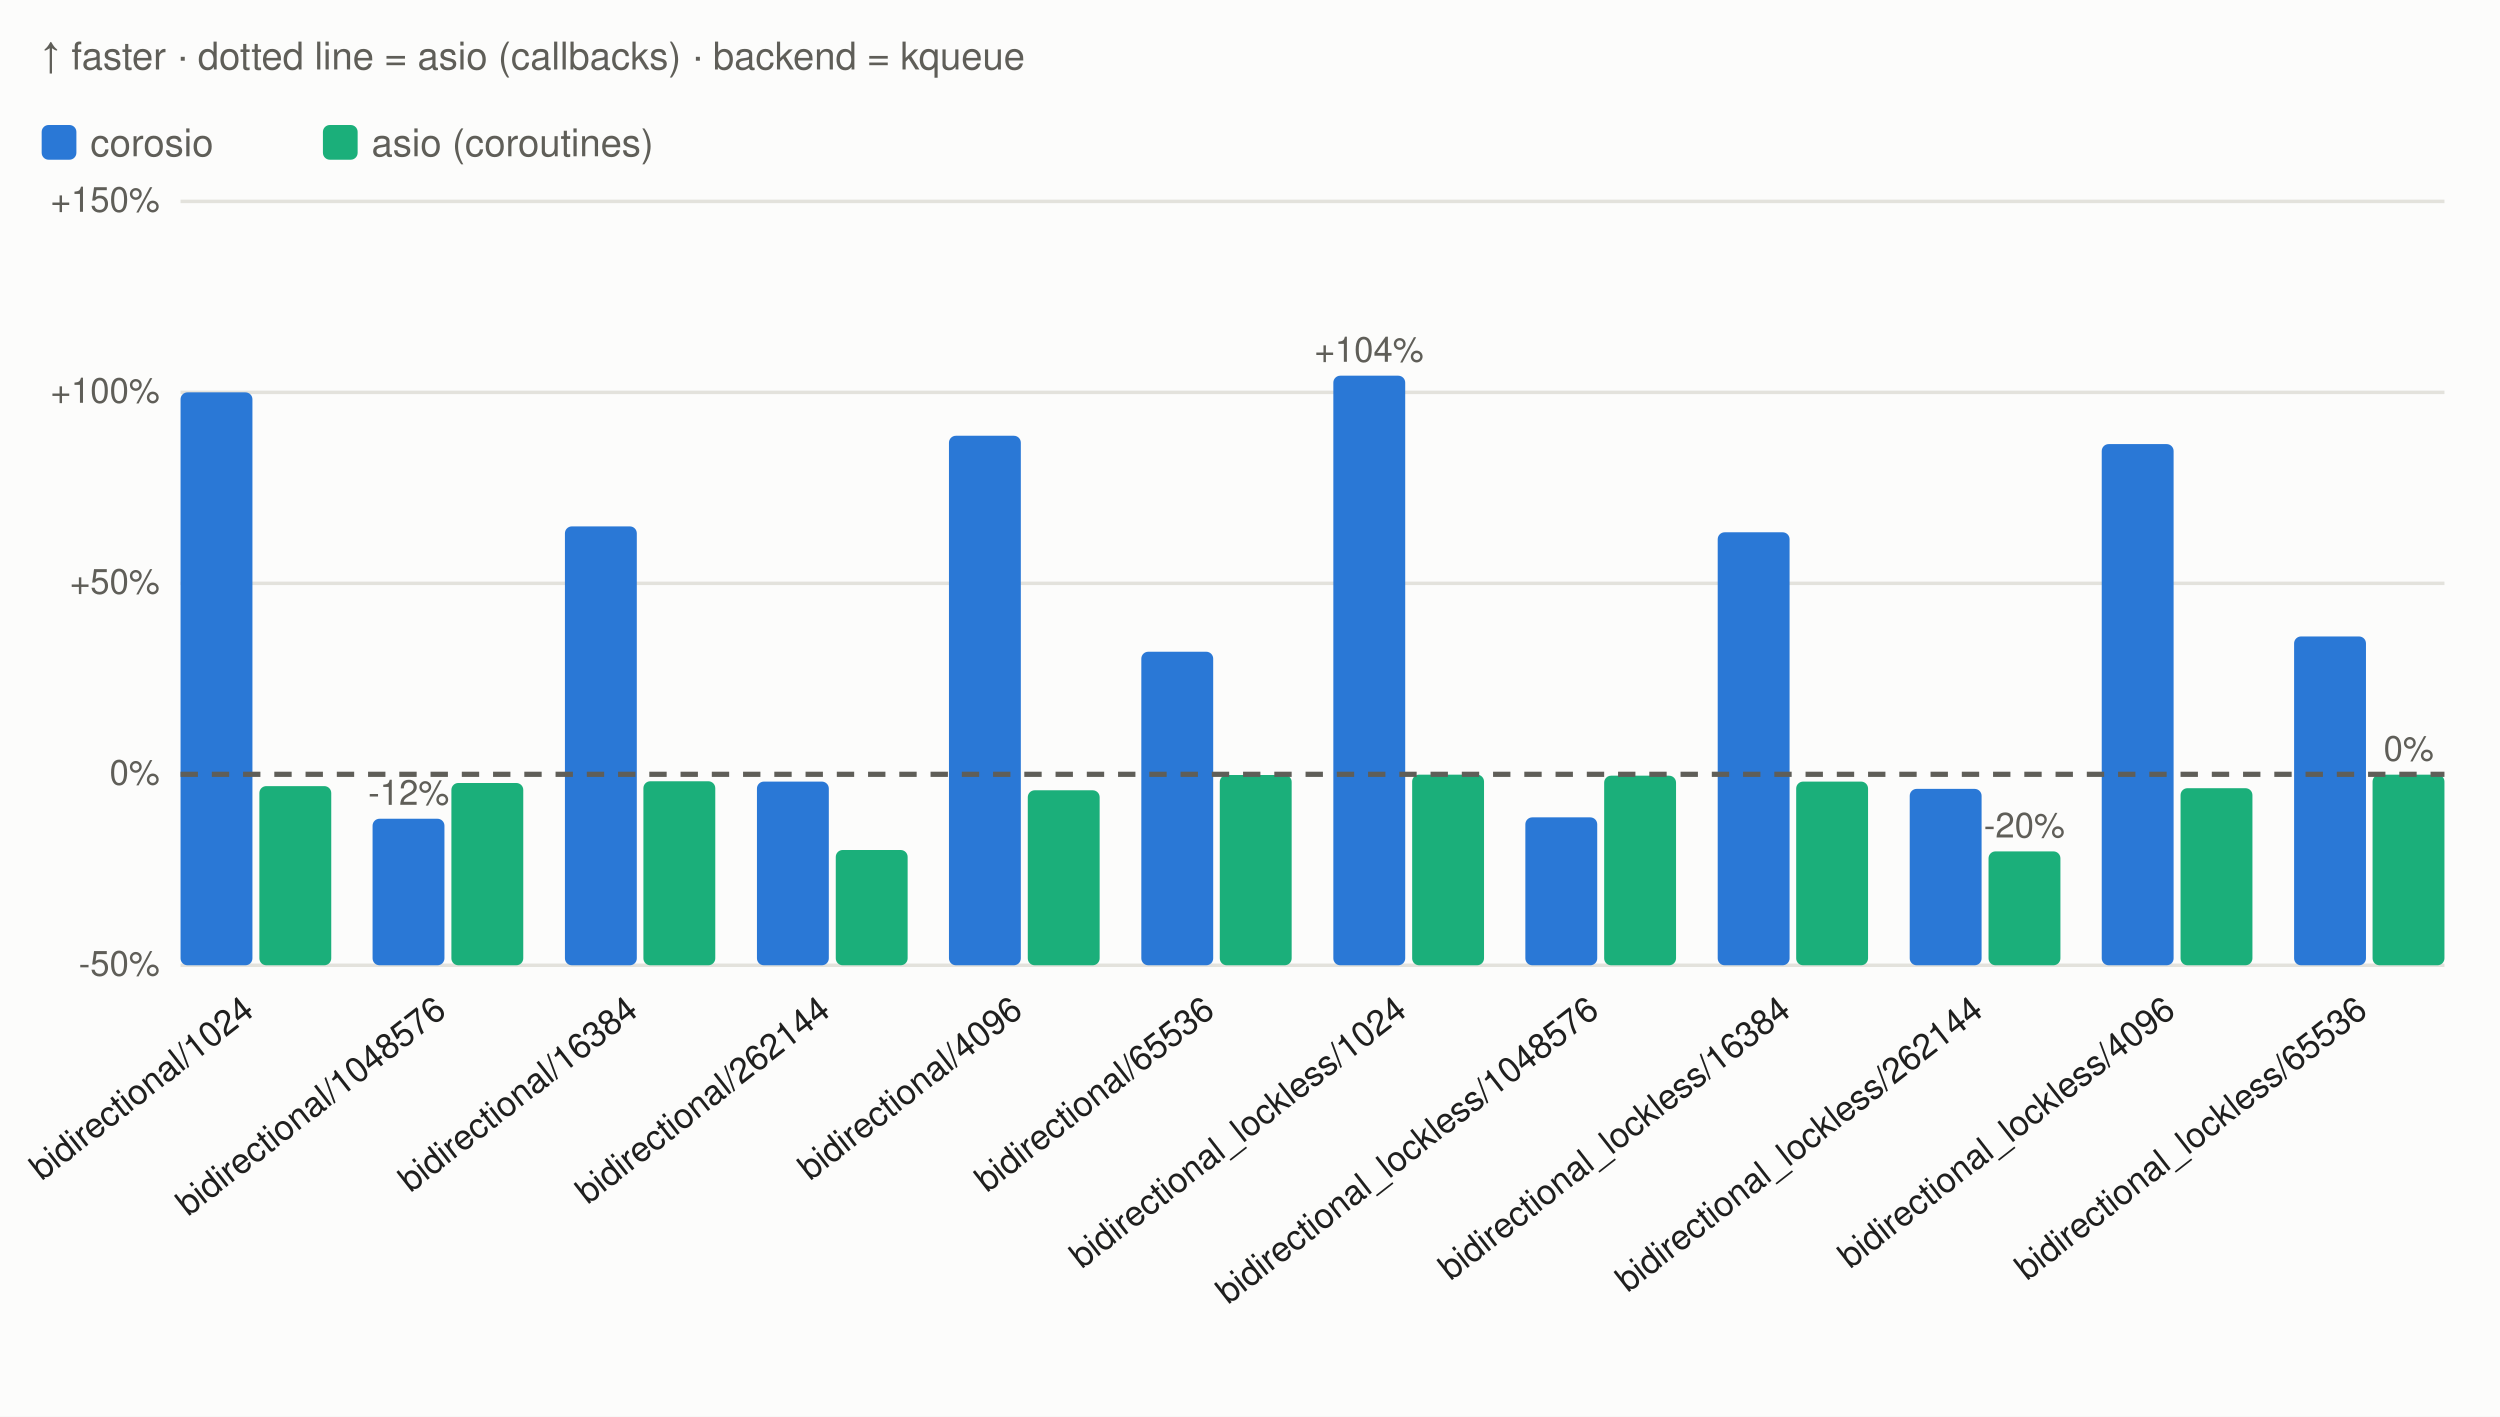
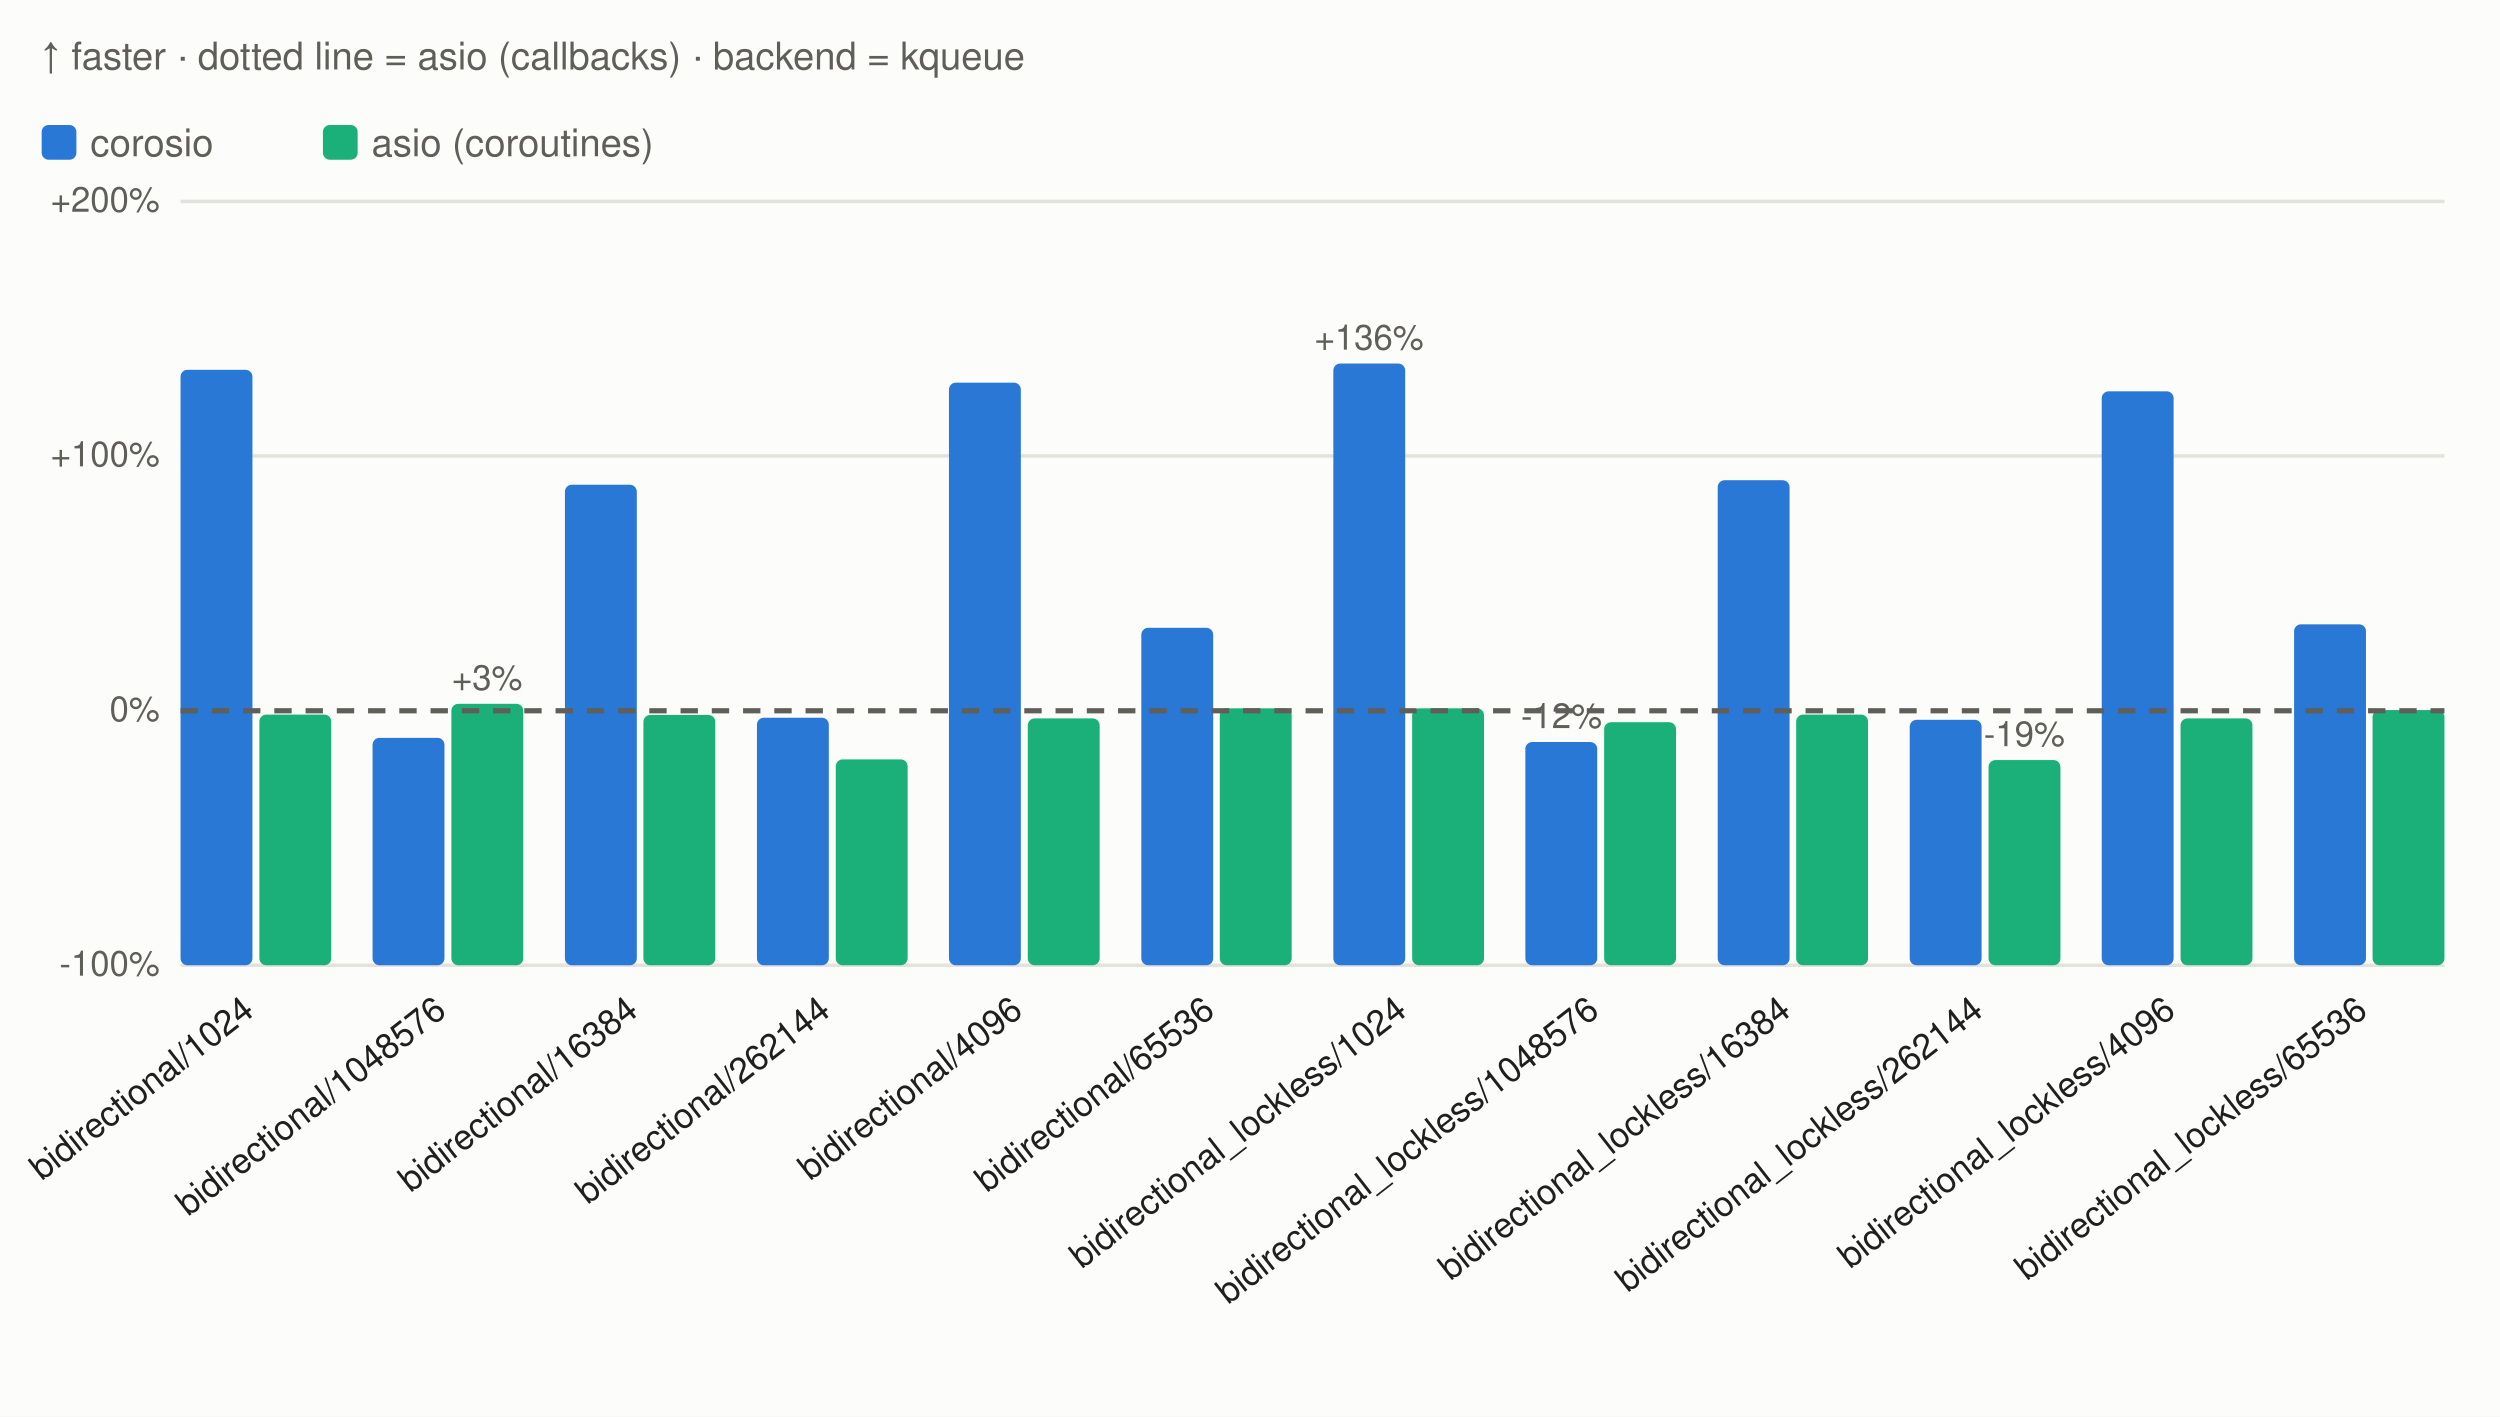
<svg xmlns="http://www.w3.org/2000/svg" class="bch-chart" width="720" height="408" viewBox="0 0 720 408">
  <style>.bch-chart{width:100%;height:auto;overflow:visible}.imageblock.bch-block{align-items:stretch}.imageblock.bch-block .content{width:100%}.bch-seg-label{fill:#ffffff;font-weight:700}html.dark .bch-exact&gt;summary.title,html.dark .bch-exact summary.title{color:var(--text-main-text-primary,#ffffff)}.boostlook .doc .openblock.bch-card{border:1px solid var(--border-border-secondary,#e3e2dc);border-radius:10px;padding:14px 14px 4px;margin-top:1.4rem;margin-bottom:1.4rem}.boostlook .doc .bch-card .imageblock.bch-block{margin-top:0;margin-bottom:0.25rem}.boostlook .doc .bch-card details.bch-exact{margin-top:0;margin-bottom:0.5rem;margin-left:0}.boostlook .doc .bch-card details.bch-exact&gt;summary{margin-left:2rem}.boostlook .doc .bch-card table.stretch,.boostlook #content .bch-card table.stretch{width:100%;margin-left:0;font-size:0.88em}.boostlook .doc .bch-card table.stretch td,.boostlook .doc .bch-card table.stretch th{padding:0.3rem 0.55rem}@media (prefers-color-scheme: dark) {.bch-surface{fill:#1a1a19}.bch-ink{fill:#ffffff}.bch-ink2{fill:#c3c2b7}.bch-grid{stroke:#3a3a38}.bch-zero{stroke:#c3c2b7}.bch-s-native{fill:#3987e5}.bch-s-uring{fill:#d95926}.bch-s-cb{fill:#199e70}.bch-div-pos{fill:#3987e5}.bch-div-neg{fill:#e66767}.bch-div-mid{fill:#383835}}html:not(.dark) .bch-surface{fill:transparent}html:not(.dark) .bch-ink{fill:#1f1f1e}html:not(.dark) .bch-ink2{fill:#5f5e58}html:not(.dark) .bch-grid{stroke:#e3e2dc}html:not(.dark) .bch-zero{stroke:#5f5e58}html:not(.dark) .bch-s-native{fill:#2a78d6}html:not(.dark) .bch-s-uring{fill:#eb6834}html:not(.dark) .bch-s-cb{fill:#1baf7a}html:not(.dark) .bch-div-pos{fill:#2a78d6}html:not(.dark) .bch-div-neg{fill:#e34948}html:not(.dark) .bch-div-mid{fill:#f0efec}html.dark .bch-surface{fill:transparent}html.dark .bch-ink{fill:#ffffff}html.dark .bch-ink2{fill:#c3c2b7}html.dark .bch-grid{stroke:#3a3a38}html.dark .bch-zero{stroke:#c3c2b7}html.dark .bch-s-native{fill:#3987e5}html.dark .bch-s-uring{fill:#d95926}html.dark .bch-s-cb{fill:#199e70}html.dark .bch-div-pos{fill:#3987e5}html.dark .bch-div-neg{fill:#e66767}html.dark .bch-div-mid{fill:#383835}</style>
  <rect width="720" height="408" class="bch-surface" fill="#fcfcfb" />
  <text x="12" y="20" font-family="-apple-system,Segoe UI,Helvetica,Arial,sans-serif" font-size="11" class="bch-ink2" fill="#5f5e58">↑ faster · dotted line = asio (callbacks) · backend = kqueue</text>
  <rect x="12" y="36" width="10" height="10" rx="2" class="bch-s-native" fill="#2a78d6" />
  <text x="26" y="45" font-family="-apple-system,Segoe UI,Helvetica,Arial,sans-serif" font-size="11" class="bch-ink2" fill="#5f5e58">corosio</text>
  <rect x="93" y="36" width="10" height="10" rx="2" class="bch-s-cb" fill="#1baf7a" />
  <text x="107" y="45" font-family="-apple-system,Segoe UI,Helvetica,Arial,sans-serif" font-size="11" class="bch-ink2" fill="#5f5e58">asio (coroutines)</text>
  <line x1="52" y1="278.0" x2="704" y2="278.0" class="bch-grid" stroke="#e3e2dc" stroke-width="1" />
-   <text x="46" y="281.0" font-family="-apple-system,Segoe UI,Helvetica,Arial,sans-serif" font-size="10" class="bch-ink2" fill="#5f5e58" text-anchor="end">-50%</text>
-   <line x1="52" y1="168.0" x2="704" y2="168.0" class="bch-grid" stroke="#e3e2dc" stroke-width="1" />
-   <text x="46" y="171.0" font-family="-apple-system,Segoe UI,Helvetica,Arial,sans-serif" font-size="10" class="bch-ink2" fill="#5f5e58" text-anchor="end">+50%</text>
-   <line x1="52" y1="113.0" x2="704" y2="113.0" class="bch-grid" stroke="#e3e2dc" stroke-width="1" />
-   <text x="46" y="116.0" font-family="-apple-system,Segoe UI,Helvetica,Arial,sans-serif" font-size="10" class="bch-ink2" fill="#5f5e58" text-anchor="end">+100%</text>
+   <text x="46" y="281.0" font-family="-apple-system,Segoe UI,Helvetica,Arial,sans-serif" font-size="10" class="bch-ink2" fill="#5f5e58" text-anchor="end">-100%</text>
+   <line x1="52" y1="131.3" x2="704" y2="131.3" class="bch-grid" stroke="#e3e2dc" stroke-width="1" />
+   <text x="46" y="134.3" font-family="-apple-system,Segoe UI,Helvetica,Arial,sans-serif" font-size="10" class="bch-ink2" fill="#5f5e58" text-anchor="end">+100%</text>
  <line x1="52" y1="58.0" x2="704" y2="58.0" class="bch-grid" stroke="#e3e2dc" stroke-width="1" />
-   <text x="46" y="61.0" font-family="-apple-system,Segoe UI,Helvetica,Arial,sans-serif" font-size="10" class="bch-ink2" fill="#5f5e58" text-anchor="end">+150%</text>
-   <text x="46" y="226.0" font-family="-apple-system,Segoe UI,Helvetica,Arial,sans-serif" font-size="10" class="bch-ink2" fill="#5f5e58" text-anchor="end">0%</text>
-   <rect x="52.0" y="113.0" width="20.7" height="165.0" rx="2" class="bch-s-native" fill="#2a78d6" />
-   <rect x="74.7" y="226.4" width="20.7" height="51.6" rx="2" class="bch-s-cb" fill="#1baf7a" />
+   <text x="46" y="61.0" font-family="-apple-system,Segoe UI,Helvetica,Arial,sans-serif" font-size="10" class="bch-ink2" fill="#5f5e58" text-anchor="end">+200%</text>
+   <text x="46" y="207.7" font-family="-apple-system,Segoe UI,Helvetica,Arial,sans-serif" font-size="10" class="bch-ink2" fill="#5f5e58" text-anchor="end">0%</text>
+   <rect x="52.0" y="106.5" width="20.7" height="171.5" rx="2" class="bch-s-native" fill="#2a78d6" />
+   <rect x="74.7" y="205.8" width="20.7" height="72.2" rx="2" class="bch-s-cb" fill="#1baf7a" />
  <text x="73.7" y="292.0" font-family="-apple-system,Segoe UI,Helvetica,Arial,sans-serif" font-size="10" class="bch-ink" fill="#1f1f1e" text-anchor="end" transform="rotate(-38 73.7 292.0)">bidirectional/1024</text>
-   <rect x="107.3" y="235.8" width="20.7" height="42.2" rx="2" class="bch-s-native" fill="#2a78d6" />
-   <text x="117.7" y="231.8" font-family="-apple-system,Segoe UI,Helvetica,Arial,sans-serif" font-size="10" class="bch-ink2" fill="#5f5e58" text-anchor="middle">-12%</text>
-   <rect x="130.0" y="225.5" width="20.7" height="52.5" rx="2" class="bch-s-cb" fill="#1baf7a" />
+   <rect x="107.3" y="212.5" width="20.7" height="65.5" rx="2" class="bch-s-native" fill="#2a78d6" />
+   <rect x="130.0" y="202.7" width="20.7" height="75.3" rx="2" class="bch-s-cb" fill="#1baf7a" />
+   <text x="140.3" y="198.7" font-family="-apple-system,Segoe UI,Helvetica,Arial,sans-serif" font-size="10" class="bch-ink2" fill="#5f5e58" text-anchor="middle">+3%</text>
  <text x="129.0" y="292.0" font-family="-apple-system,Segoe UI,Helvetica,Arial,sans-serif" font-size="10" class="bch-ink" fill="#1f1f1e" text-anchor="end" transform="rotate(-38 129.0 292.0)">bidirectional/1048576</text>
-   <rect x="162.7" y="151.6" width="20.7" height="126.4" rx="2" class="bch-s-native" fill="#2a78d6" />
-   <rect x="185.3" y="225.0" width="20.7" height="53.0" rx="2" class="bch-s-cb" fill="#1baf7a" />
+   <rect x="162.7" y="139.6" width="20.7" height="138.4" rx="2" class="bch-s-native" fill="#2a78d6" />
+   <rect x="185.3" y="205.9" width="20.7" height="72.1" rx="2" class="bch-s-cb" fill="#1baf7a" />
  <text x="184.3" y="292.0" font-family="-apple-system,Segoe UI,Helvetica,Arial,sans-serif" font-size="10" class="bch-ink" fill="#1f1f1e" text-anchor="end" transform="rotate(-38 184.3 292.0)">bidirectional/16384</text>
-   <rect x="218.0" y="225.1" width="20.7" height="52.9" rx="2" class="bch-s-native" fill="#2a78d6" />
-   <rect x="240.7" y="244.8" width="20.7" height="33.2" rx="2" class="bch-s-cb" fill="#1baf7a" />
+   <rect x="218.0" y="206.7" width="20.7" height="71.3" rx="2" class="bch-s-native" fill="#2a78d6" />
+   <rect x="240.7" y="218.7" width="20.7" height="59.3" rx="2" class="bch-s-cb" fill="#1baf7a" />
  <text x="239.7" y="292.0" font-family="-apple-system,Segoe UI,Helvetica,Arial,sans-serif" font-size="10" class="bch-ink" fill="#1f1f1e" text-anchor="end" transform="rotate(-38 239.7 292.0)">bidirectional/262144</text>
-   <rect x="273.3" y="125.5" width="20.7" height="152.5" rx="2" class="bch-s-native" fill="#2a78d6" />
-   <rect x="296.0" y="227.6" width="20.7" height="50.4" rx="2" class="bch-s-cb" fill="#1baf7a" />
+   <rect x="273.3" y="110.2" width="20.7" height="167.8" rx="2" class="bch-s-native" fill="#2a78d6" />
+   <rect x="296.0" y="206.9" width="20.7" height="71.1" rx="2" class="bch-s-cb" fill="#1baf7a" />
  <text x="295.0" y="292.0" font-family="-apple-system,Segoe UI,Helvetica,Arial,sans-serif" font-size="10" class="bch-ink" fill="#1f1f1e" text-anchor="end" transform="rotate(-38 295.0 292.0)">bidirectional/4096</text>
-   <rect x="328.7" y="187.7" width="20.7" height="90.3" rx="2" class="bch-s-native" fill="#2a78d6" />
-   <rect x="351.3" y="223.2" width="20.7" height="54.8" rx="2" class="bch-s-cb" fill="#1baf7a" />
+   <rect x="328.7" y="180.8" width="20.7" height="97.2" rx="2" class="bch-s-native" fill="#2a78d6" />
+   <rect x="351.3" y="204.0" width="20.7" height="74.0" rx="2" class="bch-s-cb" fill="#1baf7a" />
  <text x="350.3" y="292.0" font-family="-apple-system,Segoe UI,Helvetica,Arial,sans-serif" font-size="10" class="bch-ink" fill="#1f1f1e" text-anchor="end" transform="rotate(-38 350.3 292.0)">bidirectional/65536</text>
-   <rect x="384.0" y="108.2" width="20.7" height="169.8" rx="2" class="bch-s-native" fill="#2a78d6" />
-   <text x="394.3" y="104.2" font-family="-apple-system,Segoe UI,Helvetica,Arial,sans-serif" font-size="10" class="bch-ink2" fill="#5f5e58" text-anchor="middle">+104%</text>
-   <rect x="406.7" y="223.1" width="20.7" height="54.9" rx="2" class="bch-s-cb" fill="#1baf7a" />
+   <rect x="384.0" y="104.7" width="20.7" height="173.3" rx="2" class="bch-s-native" fill="#2a78d6" />
+   <text x="394.3" y="100.7" font-family="-apple-system,Segoe UI,Helvetica,Arial,sans-serif" font-size="10" class="bch-ink2" fill="#5f5e58" text-anchor="middle">+136%</text>
+   <rect x="406.7" y="204.0" width="20.7" height="74.0" rx="2" class="bch-s-cb" fill="#1baf7a" />
  <text x="405.7" y="292.0" font-family="-apple-system,Segoe UI,Helvetica,Arial,sans-serif" font-size="10" class="bch-ink" fill="#1f1f1e" text-anchor="end" transform="rotate(-38 405.7 292.0)">bidirectional_lockless/1024</text>
-   <rect x="439.3" y="235.4" width="20.7" height="42.6" rx="2" class="bch-s-native" fill="#2a78d6" />
-   <rect x="462.0" y="223.4" width="20.7" height="54.6" rx="2" class="bch-s-cb" fill="#1baf7a" />
+   <rect x="439.3" y="213.7" width="20.7" height="64.3" rx="2" class="bch-s-native" fill="#2a78d6" />
+   <text x="449.7" y="209.7" font-family="-apple-system,Segoe UI,Helvetica,Arial,sans-serif" font-size="10" class="bch-ink2" fill="#5f5e58" text-anchor="middle">-12%</text>
+   <rect x="462.0" y="208.0" width="20.7" height="70.0" rx="2" class="bch-s-cb" fill="#1baf7a" />
  <text x="461.0" y="292.0" font-family="-apple-system,Segoe UI,Helvetica,Arial,sans-serif" font-size="10" class="bch-ink" fill="#1f1f1e" text-anchor="end" transform="rotate(-38 461.0 292.0)">bidirectional_lockless/1048576</text>
-   <rect x="494.7" y="153.3" width="20.7" height="124.7" rx="2" class="bch-s-native" fill="#2a78d6" />
-   <rect x="517.3" y="225.1" width="20.7" height="52.9" rx="2" class="bch-s-cb" fill="#1baf7a" />
+   <rect x="494.7" y="138.3" width="20.7" height="139.7" rx="2" class="bch-s-native" fill="#2a78d6" />
+   <rect x="517.3" y="205.8" width="20.7" height="72.2" rx="2" class="bch-s-cb" fill="#1baf7a" />
  <text x="516.3" y="292.0" font-family="-apple-system,Segoe UI,Helvetica,Arial,sans-serif" font-size="10" class="bch-ink" fill="#1f1f1e" text-anchor="end" transform="rotate(-38 516.3 292.0)">bidirectional_lockless/16384</text>
-   <rect x="550.0" y="227.2" width="20.7" height="50.8" rx="2" class="bch-s-native" fill="#2a78d6" />
-   <rect x="572.7" y="245.2" width="20.7" height="32.8" rx="2" class="bch-s-cb" fill="#1baf7a" />
-   <text x="583.0" y="241.2" font-family="-apple-system,Segoe UI,Helvetica,Arial,sans-serif" font-size="10" class="bch-ink2" fill="#5f5e58" text-anchor="middle">-20%</text>
+   <rect x="550.0" y="207.3" width="20.7" height="70.7" rx="2" class="bch-s-native" fill="#2a78d6" />
+   <rect x="572.7" y="218.9" width="20.7" height="59.1" rx="2" class="bch-s-cb" fill="#1baf7a" />
+   <text x="583.0" y="214.9" font-family="-apple-system,Segoe UI,Helvetica,Arial,sans-serif" font-size="10" class="bch-ink2" fill="#5f5e58" text-anchor="middle">-19%</text>
  <text x="571.7" y="292.0" font-family="-apple-system,Segoe UI,Helvetica,Arial,sans-serif" font-size="10" class="bch-ink" fill="#1f1f1e" text-anchor="end" transform="rotate(-38 571.7 292.0)">bidirectional_lockless/262144</text>
-   <rect x="605.3" y="127.9" width="20.7" height="150.1" rx="2" class="bch-s-native" fill="#2a78d6" />
-   <rect x="628.0" y="227.0" width="20.7" height="51.0" rx="2" class="bch-s-cb" fill="#1baf7a" />
+   <rect x="605.3" y="112.7" width="20.7" height="165.3" rx="2" class="bch-s-native" fill="#2a78d6" />
+   <rect x="628.0" y="206.9" width="20.7" height="71.1" rx="2" class="bch-s-cb" fill="#1baf7a" />
  <text x="627.0" y="292.0" font-family="-apple-system,Segoe UI,Helvetica,Arial,sans-serif" font-size="10" class="bch-ink" fill="#1f1f1e" text-anchor="end" transform="rotate(-38 627.0 292.0)">bidirectional_lockless/4096</text>
-   <rect x="660.7" y="183.3" width="20.7" height="94.7" rx="2" class="bch-s-native" fill="#2a78d6" />
-   <rect x="683.3" y="223.1" width="20.7" height="54.9" rx="2" class="bch-s-cb" fill="#1baf7a" />
-   <text x="693.7" y="219.1" font-family="-apple-system,Segoe UI,Helvetica,Arial,sans-serif" font-size="10" class="bch-ink2" fill="#5f5e58" text-anchor="middle">0%</text>
+   <rect x="660.7" y="179.8" width="20.7" height="98.2" rx="2" class="bch-s-native" fill="#2a78d6" />
+   <rect x="683.3" y="204.5" width="20.7" height="73.5" rx="2" class="bch-s-cb" fill="#1baf7a" />
  <text x="682.3" y="292.0" font-family="-apple-system,Segoe UI,Helvetica,Arial,sans-serif" font-size="10" class="bch-ink" fill="#1f1f1e" text-anchor="end" transform="rotate(-38 682.3 292.0)">bidirectional_lockless/65536</text>
-   <line x1="52" y1="223.0" x2="704" y2="223.0" class="bch-zero" stroke="#5f5e58" stroke-width="1.5" stroke-dasharray="5 4" />
+   <line x1="52" y1="204.7" x2="704" y2="204.7" class="bch-zero" stroke="#5f5e58" stroke-width="1.5" stroke-dasharray="5 4" />
</svg>
